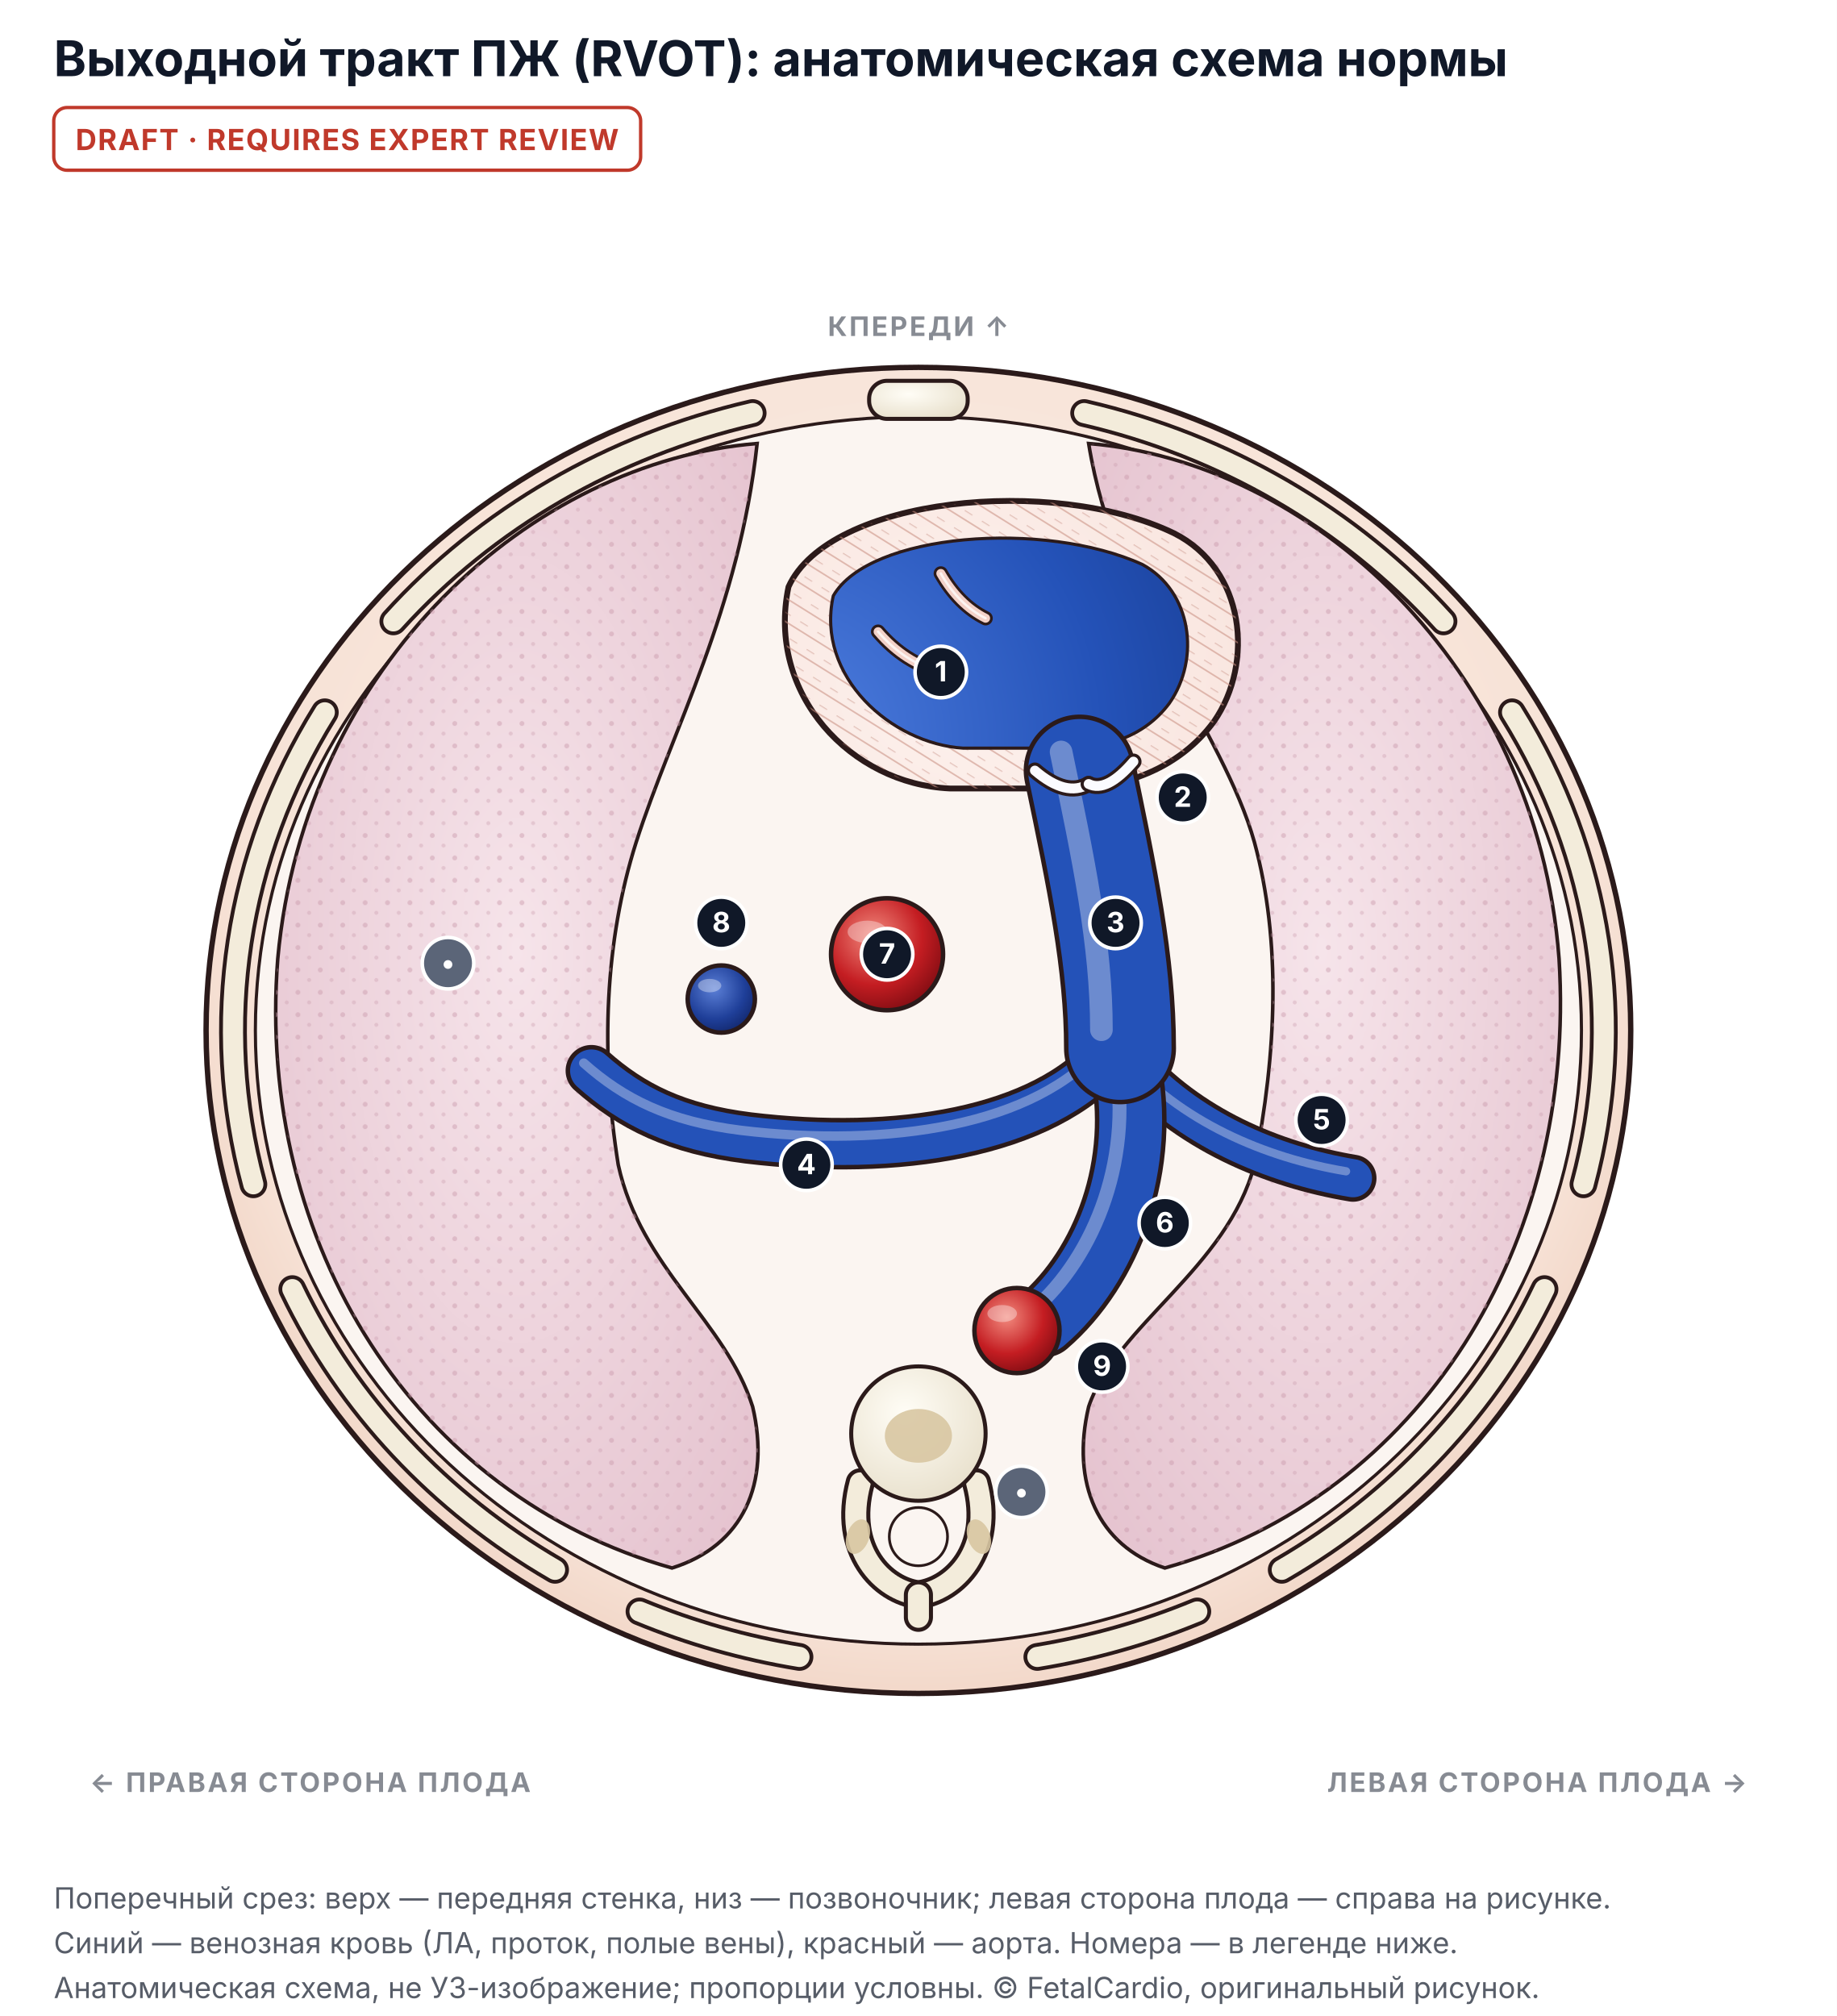
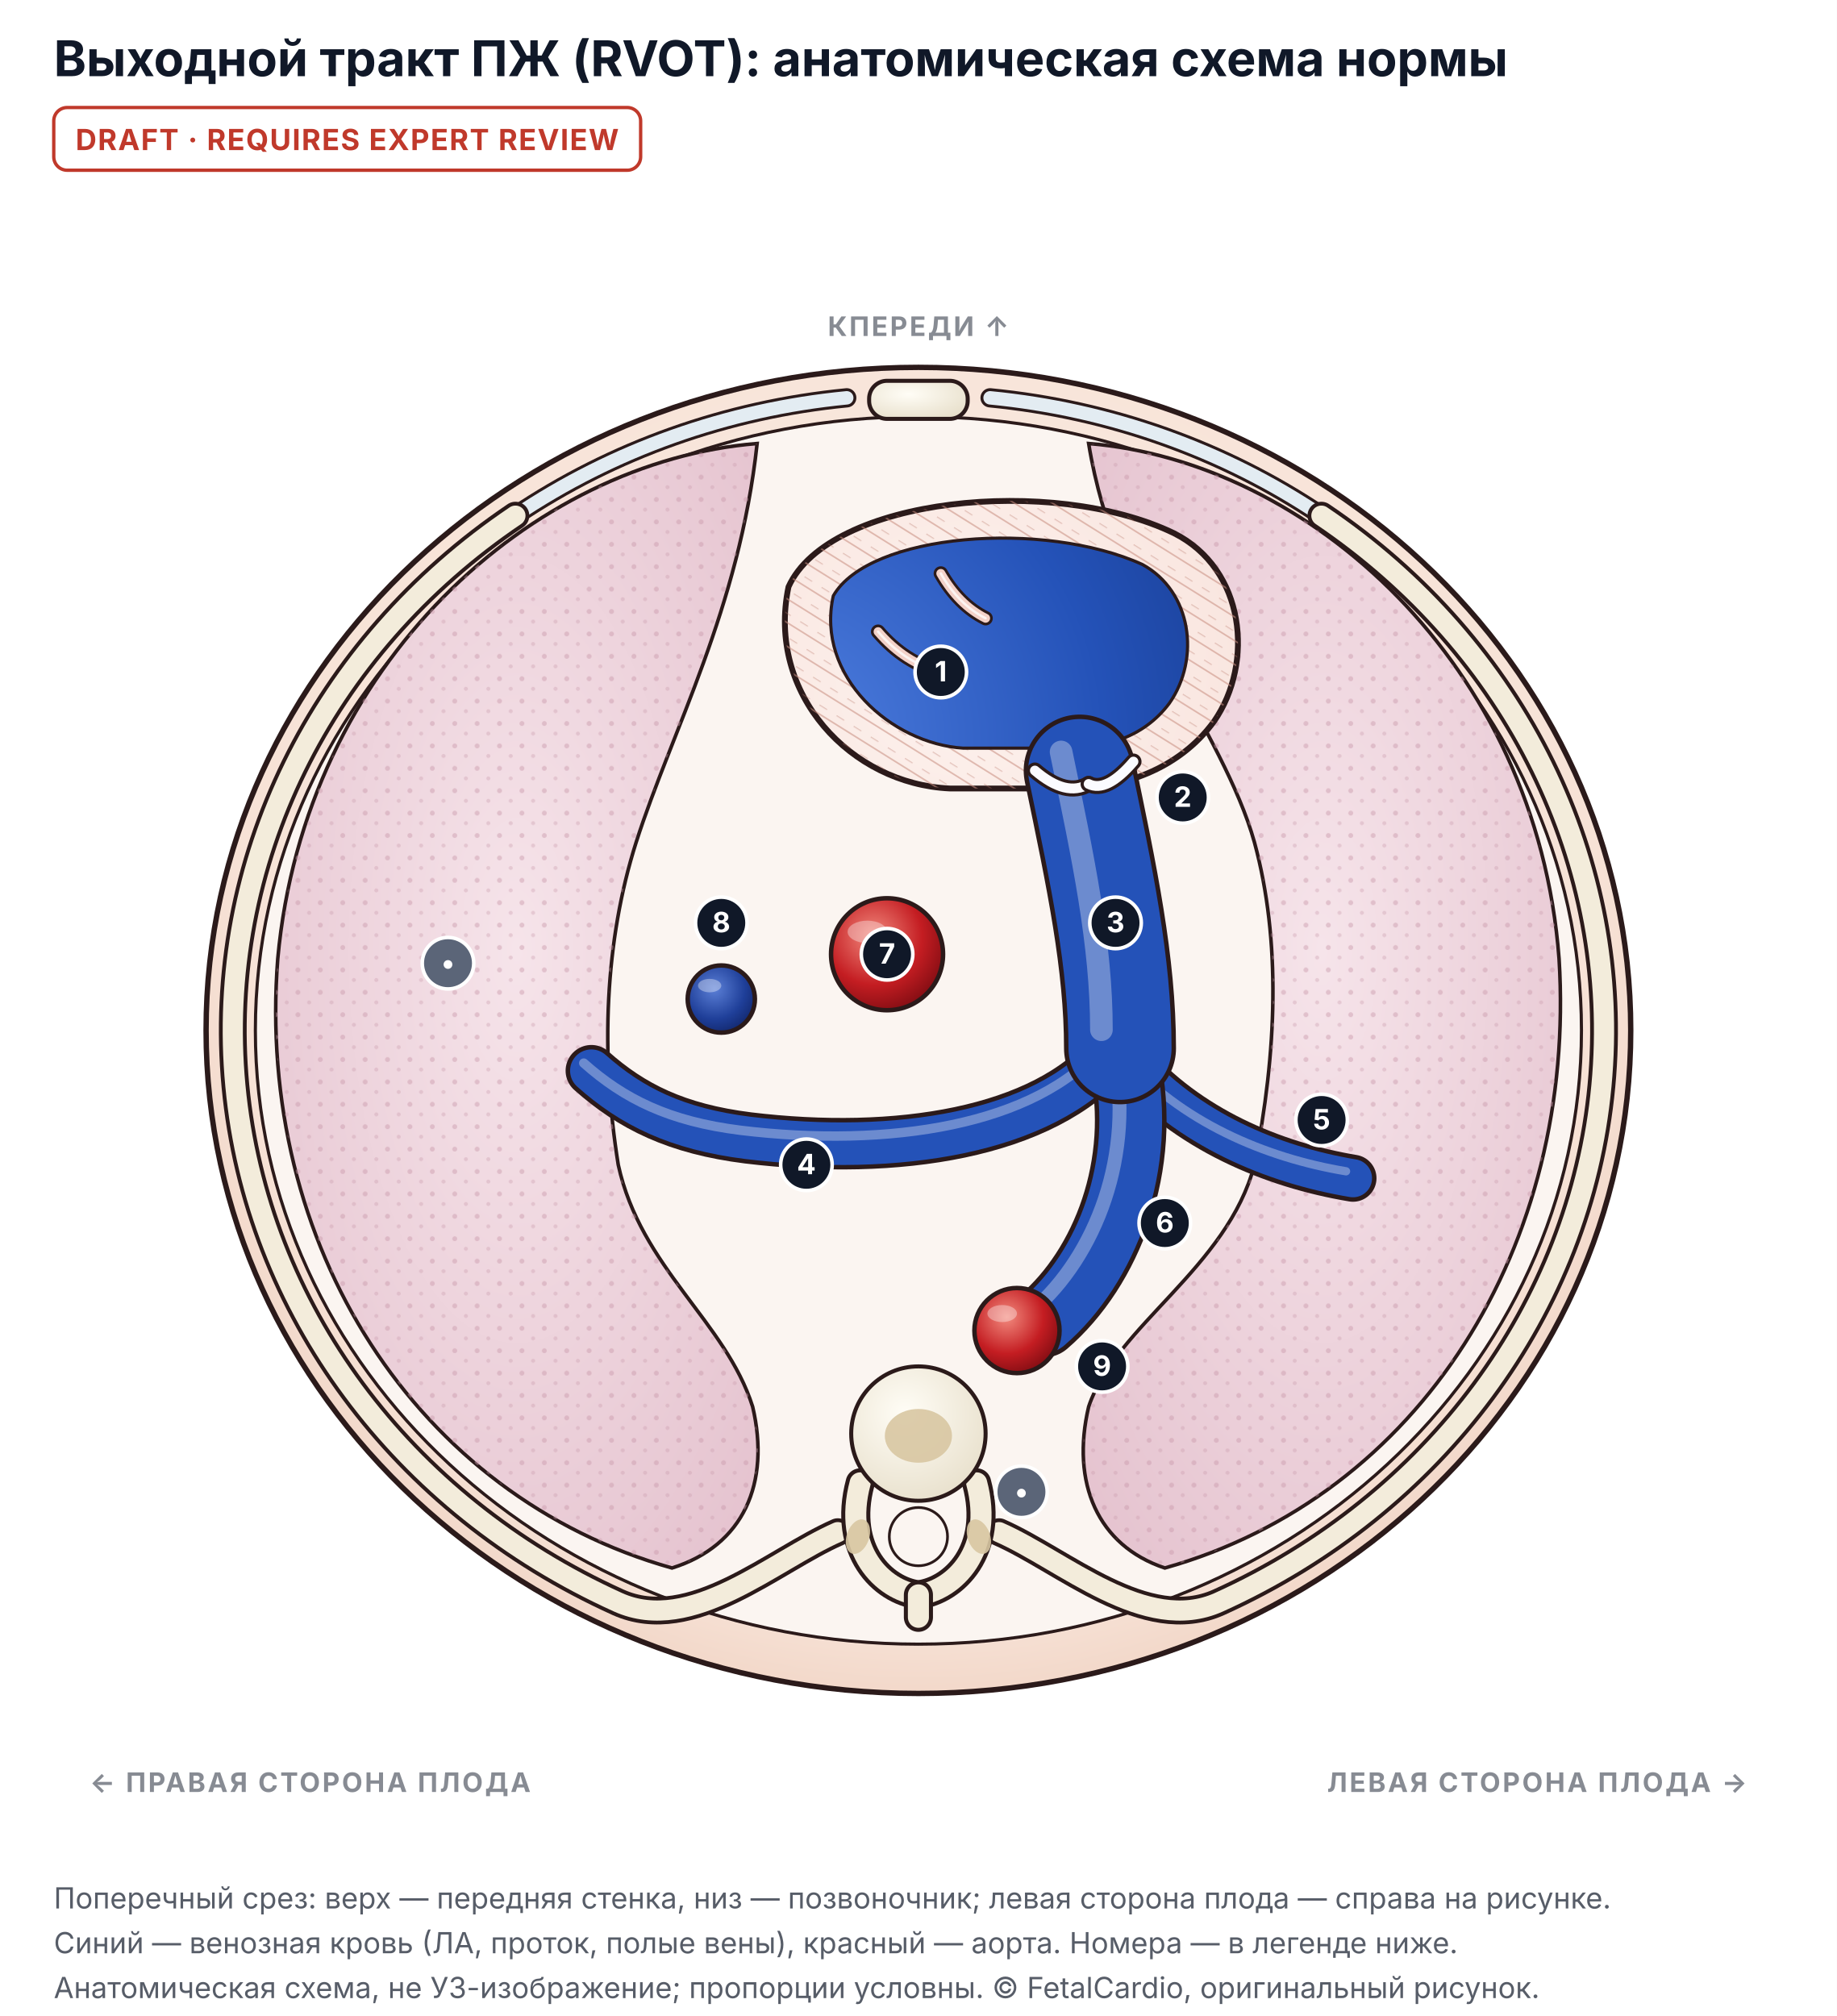
<svg xmlns="http://www.w3.org/2000/svg" viewBox="0 0 820 900" role="img" aria-labelledby="t-rvot-normal d-rvot-normal" font-family="Inter, system-ui, -apple-system, 'Segoe UI', Roboto, sans-serif" data-status="draft">
  <defs>
    <radialGradient id="g-myo" gradientUnits="userSpaceOnUse" cx="430" cy="300" r="380">
      <stop offset="0" stop-color="#fdf2ee" />
      <stop offset=".6" stop-color="#f6dcd4" />
      <stop offset="1" stop-color="#e9bfb3" />
    </radialGradient>
    <radialGradient id="g-blue" gradientUnits="userSpaceOnUse" cx="350" cy="330" r="260">
      <stop offset="0" stop-color="#4f7fe0" />
      <stop offset=".55" stop-color="#2452b8" />
      <stop offset="1" stop-color="#143584" />
    </radialGradient>
    <radialGradient id="g-red" gradientUnits="userSpaceOnUse" cx="570" cy="330" r="260">
      <stop offset="0" stop-color="#ec5a4c" />
      <stop offset=".55" stop-color="#c41d22" />
      <stop offset="1" stop-color="#7f0c12" />
    </radialGradient>
    <linearGradient id="g-fo" x1="0" x2="1">
      <stop offset="0" stop-color="#2452b8" />
      <stop offset="1" stop-color="#c41d22" />
    </linearGradient>
    <linearGradient id="g-vein" x1="0" x2="0" y1="0" y2="1">
      <stop offset="0" stop-color="#c41d22" />
      <stop offset="1" stop-color="#e2483f" />
    </linearGradient>
    <radialGradient id="g-ao" cx=".38" cy=".34" r=".72">
      <stop offset="0" stop-color="#f28a7e" />
      <stop offset=".6" stop-color="#c41d22" />
      <stop offset="1" stop-color="#7f0c12" />
    </radialGradient>
    <pattern id="p-fib" width="9" height="9" patternUnits="userSpaceOnUse" patternTransform="rotate(32)">
      <path d="M0,4.5 H9" stroke="#c98e80" stroke-width=".7" opacity=".55" />
      <path d="M0,1 H4" stroke="#b97a6c" stroke-width=".5" opacity=".35" />
    </pattern>
    <pattern id="p-sheen" width="7" height="7" patternUnits="userSpaceOnUse" patternTransform="rotate(-20)">
      <path d="M0,3.5 H7" stroke="#ffffff" stroke-width=".6" opacity=".12" />
    </pattern>
    <filter id="f-soft" x="-10%" y="-10%" width="120%" height="125%">
      <feDropShadow dx="0" dy="6" stdDeviation="8" flood-color="#3a1414" flood-opacity=".25" />
    </filter>
    <filter id="f-ish" x="-10%" y="-10%" width="120%" height="120%">
      <feGaussianBlur stdDeviation="6" />
    </filter>
    <clipPath id="c-rv">
      <path d="M 448.0,360.0 448.0,358.4 448.2,356.8 448.6,355.2 448.8,353.6 448.8,352.0 448.8,350.4 448.8,348.8 448.9,347.1 449.0,345.5 448.6,343.9 449.0,342.3 449.7,340.8 450.6,339.3 450.8,337.7 450.2,336.0 449.8,334.3 449.6,332.6 449.5,331.0 449.7,329.4 451.3,328.0 451.8,326.5 452.4,324.9 453.1,323.4 453.3,321.8 453.0,320.2 452.8,318.5 452.7,316.9 452.8,315.3 453.0,313.7 452.1,311.9 452.9,310.4 453.9,308.9 455.2,307.5 455.2,305.9 454.3,304.1 453.8,302.4 453.4,300.8 453.4,299.1 453.6,297.5 454.6,296.1 455.4,294.6 456.3,293.1 457.6,291.7 457.6,290.0 456.8,288.3 456.3,286.6 456.0,284.9 456.0,283.3 456.3,281.7 457.8,280.3 458.4,278.8 459.2,277.3 460.2,275.8 460.2,274.2 459.7,272.5 459.4,270.8 459.3,269.2 459.4,267.6 459.7,266.0 458.6,264.2 459.5,262.7 460.8,261.3 462.3,259.9 462.1,258.2 461.1,256.5 460.5,254.8 460.1,253.1 460.1,251.5 460.4,249.9 462.6,248.6 463.2,247.0 464.0,245.5 465.0,244.1 464.9,242.4 464.5,240.8 464.3,239.1 464.2,237.5 464.3,235.9 464.6,234.3 463.8,232.5 464.7,231.0 465.8,229.6 467.3,228.2 466.9,226.5 466.2,224.8 465.7,223.1 465.5,221.4 465.6,219.8 465.9,218.2 467.5,216.9 468.2,215.3 468.9,213.8 469.9,212.3 469.7,210.7 469.4,209.0 469.3,207.4 469.3,205.8 469.4,204.2 469.7,202.6 470.2,201.0 470.8,199.5 471.5,198.0 472.3,196.5 472.2,194.8 472.0,193.2 471.9,191.5 472.0,189.9 472.2,188.3 472.5,186.8 472.3,185.1 473.0,183.6 473.8,182.1 474.7,180.6 474.5,179.0 474.3,177.3 474.3,175.7 474.4,174.1 474.7,172.5 475.0,170.9 475.1,169.3 475.8,167.8 476.5,166.3 477.2,164.7 477.2,163.1 477.4,161.5 478.0,160.0 475.8,159.2 474.3,158.4 473.0,157.7 472.1,156.9 471.7,155.8 471.7,154.4 472.0,152.4 470.9,151.6 468.7,152.6 465.6,155.7 464.0,157.0 463.0,157.7 462.3,157.5 461.7,156.5 461.2,154.5 460.5,151.8 459.5,148.3 458.0,148.4 456.6,151.4 455.5,155.2 454.3,156.5 453.0,156.7 451.4,156.0 449.5,154.7 447.3,152.9 444.8,151.2 442.2,149.9 440.0,150.0 438.8,151.4 437.5,152.6 436.1,153.8 434.7,154.9 433.2,155.7 431.6,156.4 429.9,156.8 428.0,156.8 426.5,157.8 426.0,160.6 425.1,162.7 424.1,164.5 422.9,165.9 421.5,166.9 419.8,167.5 417.9,167.5 415.6,167.0 413.0,165.9 411.8,167.3 410.1,168.0 409.0,169.5 407.7,170.9 406.4,172.1 404.9,173.0 403.3,173.6 401.5,174.0 399.5,174.2 397.3,174.0 396.1,175.3 396.7,179.8 396.4,182.6 395.6,184.7 394.6,186.3 393.1,187.2 391.2,187.5 388.9,187.0 386.1,185.9 382.8,184.0 382.2,186.3 381.1,187.8 380.4,190.0 379.5,191.7 378.3,193.1 376.9,194.0 375.1,194.5 373.0,194.5 370.6,194.0 367.9,193.1 367.2,195.2 366.5,197.3 365.9,199.3 365.0,201.0 363.8,202.3 362.4,203.2 360.6,203.8 358.6,203.9 356.3,203.7 353.7,203.0 353.1,205.1 352.7,207.5 352.2,209.5 351.3,211.2 350.2,212.5 348.8,213.5 347.1,214.0 345.1,214.2 342.8,214.0 340.1,213.3 339.8,215.6 340.3,218.9 340.1,221.2 339.5,223.1 338.6,224.5 337.2,225.4 335.4,225.8 333.2,225.7 330.6,225.3 327.4,224.2 327.7,227.0 330.0,231.9 330.5,234.8 330.4,237.0 329.7,238.5 328.3,239.3 326.2,239.4 323.4,238.8 320.0,237.6 315.6,235.4 317.3,239.4 316.1,240.4 315.9,242.4 315.5,244.1 314.6,245.4 313.4,246.4 311.7,247.0 309.7,247.2 307.4,247.2 304.5,246.7 305.2,249.4 307.2,253.1 307.7,255.5 307.6,257.4 307.0,258.7 305.7,259.6 303.8,260.0 301.4,259.9 298.5,259.6 294.7,258.6 296.7,261.9 298.0,264.7 298.6,266.9 298.7,268.7 298.1,270.0 296.9,270.9 295.1,271.3 292.7,271.5 289.9,271.4 286.5,271.0 288.5,273.9 288.6,275.6 288.9,277.4 288.8,279.0 288.2,280.2 287.2,281.2 285.8,282.0 284.0,282.6 281.8,283.1 279.5,283.5 280.8,285.7 282.1,287.8 282.6,289.5 282.6,291.0 282.1,292.2 281.1,293.3 279.8,294.2 278.1,294.9 276.0,295.6 274.1,296.3 275.4,298.3 274.7,299.4 274.7,300.9 274.5,302.2 274.1,303.5 273.5,304.7 272.7,305.9 271.8,307.0 270.8,308.2 270.0,309.4 270.3,310.8 270.4,312.2 270.3,313.5 270.0,314.8 269.6,316.1 269.2,317.4 268.6,318.7 268.0,320.0 268.9,322.1 269.2,324.2 269.3,326.2 269.0,328.2 268.4,330.2 267.6,332.1 268.8,334.1 269.8,336.0 270.7,337.9 270.5,339.8 270.8,341.6 270.9,343.5 270.6,345.3 270.1,347.1 269.2,349.0 268.2,350.8 269.9,352.4 271.2,354.0 272.2,355.6 272.5,357.2 272.9,358.9 273.0,360.5 272.8,362.2 272.3,363.9 271.5,365.6 270.7,367.4 272.4,368.7 273.8,369.9 274.9,371.2 276.7,372.2 277.2,373.6 277.3,375.0 277.1,376.6 276.5,378.3 275.6,380.0 274.8,381.8 276.8,382.5 278.3,383.4 279.5,384.4 279.8,385.6 280.3,386.8 280.6,388.1 280.6,389.5 280.5,390.9 280.3,392.4 280.2,393.9 281.5,394.5 282.5,395.4 283.2,396.3 283.5,397.5 283.9,398.6 284.0,400.0 285.6,399.6 287.1,399.2 288.7,398.9 290.2,398.5 291.8,398.1 293.4,397.7 294.9,397.3 296.5,397.0 298.1,396.6 299.6,396.2 301.2,395.8 302.7,395.4 304.3,395.0 305.9,394.7 307.4,394.3 309.0,393.9 310.6,393.5 312.1,393.1 313.7,392.8 315.2,392.4 316.8,392.0 318.4,391.6 319.9,391.2 321.5,390.9 323.0,390.5 324.6,390.1 326.2,389.7 327.7,389.3 329.3,389.0 330.9,388.6 332.4,388.2 334.0,387.8 335.5,387.4 337.1,387.0 338.7,386.7 340.2,386.3 341.8,385.9 343.4,385.5 344.9,385.1 346.5,384.8 348.0,384.4 349.6,384.0 351.2,383.6 352.7,383.2 354.3,382.9 355.8,382.5 357.4,382.1 359.0,381.7 360.5,381.3 362.1,381.0 363.7,380.6 365.2,380.2 366.8,379.8 368.3,379.4 369.9,379.0 371.5,378.7 373.0,378.3 374.6,377.9 376.2,377.5 377.7,377.1 379.3,376.8 380.8,376.4 382.4,376.0 384.0,375.6 385.5,375.2 387.1,374.9 388.6,374.5 390.2,374.1 391.8,373.7 393.3,373.3 394.9,373.0 396.5,372.6 398.0,372.2 399.6,371.8 401.1,371.4 402.7,371.0 404.3,370.7 405.8,370.3 407.4,369.9 409.0,369.5 410.5,369.1 412.1,368.8 413.6,368.4 415.2,368.0 416.8,367.6 418.3,367.2 419.9,366.9 421.4,366.5 423.0,366.1 424.6,365.7 426.1,365.3 427.7,365.0 429.3,364.6 430.8,364.2 432.4,363.8 433.9,363.4 435.5,363.0 437.1,362.7 438.6,362.3 440.2,361.9 441.8,361.5 443.3,361.1 444.9,360.8 446.4,360.4 Z" />
    </clipPath>
    <clipPath id="c-lv">
      <path d="M 468.0,386.0 468.2,384.4 468.4,382.8 468.7,381.2 468.9,379.6 469.1,378.0 469.3,376.4 469.6,374.9 469.8,373.3 470.0,371.7 470.2,370.1 470.5,368.5 470.7,366.9 470.9,365.3 471.1,363.7 471.3,362.1 471.6,360.5 471.8,358.9 472.0,357.3 472.2,355.7 472.5,354.2 472.7,352.6 472.9,351.0 473.1,349.4 473.4,347.8 473.6,346.2 473.8,344.6 474.0,343.0 474.2,341.4 474.5,339.8 474.7,338.2 474.9,336.6 475.1,335.0 475.4,333.5 475.6,331.9 475.8,330.3 476.0,328.7 476.2,327.1 476.5,325.5 476.7,323.9 476.9,322.3 477.1,320.7 477.4,319.1 477.6,317.5 477.8,315.9 478.0,314.3 478.3,312.8 478.5,311.2 478.7,309.6 478.9,308.0 479.1,306.4 479.4,304.8 479.6,303.2 479.8,301.6 480.0,300.0 480.3,298.4 480.5,296.8 480.7,295.2 480.9,293.6 481.2,292.1 481.4,290.5 481.6,288.9 481.8,287.3 482.0,285.7 482.3,284.1 482.5,282.5 482.7,280.9 482.9,279.3 483.2,277.7 483.4,276.1 483.6,274.5 483.8,272.9 484.1,271.4 484.3,269.8 484.5,268.2 484.7,266.6 484.9,265.0 485.2,263.4 485.4,261.8 485.6,260.2 485.8,258.6 486.1,257.0 486.3,255.4 486.5,253.8 486.7,252.2 486.9,250.6 487.2,249.1 487.4,247.5 487.6,245.9 487.8,244.3 488.1,242.7 488.3,241.1 488.5,239.5 488.7,237.9 489.0,236.3 489.2,234.7 489.4,233.1 489.6,231.5 489.8,229.9 490.1,228.4 490.3,226.8 490.5,225.2 490.7,223.6 491.0,222.0 491.2,220.4 491.4,218.8 491.6,217.2 491.9,215.6 492.1,214.0 492.3,212.4 492.5,210.8 492.7,209.2 493.0,207.7 493.2,206.1 493.4,204.5 493.6,202.9 493.9,201.3 494.1,199.7 494.3,198.1 494.5,196.5 494.8,194.9 495.0,193.3 495.2,191.7 495.4,190.1 495.6,188.5 495.9,187.0 496.1,185.4 496.3,183.8 496.5,182.2 496.8,180.6 497.0,179.0 497.2,177.4 497.4,175.8 497.6,174.2 497.9,172.6 498.1,171.0 498.3,169.4 498.5,167.8 498.8,166.3 499.0,164.7 499.2,163.1 499.4,161.5 499.7,159.9 499.9,158.3 500.1,156.7 500.3,155.1 500.5,153.5 500.8,151.9 501.0,150.3 501.2,148.7 501.4,147.1 501.7,145.6 501.9,144.0 502.1,142.4 502.3,140.8 502.6,139.2 502.8,137.6 503.0,136.0 504.8,134.3 506.5,132.7 507.5,131.2 507.8,129.5 507.1,127.3 508.2,126.0 509.8,125.2 511.3,124.5 512.2,123.5 512.5,122.1 512.3,120.1 513.0,118.9 515.1,119.6 516.6,119.7 517.5,119.2 518.3,118.0 519.0,116.3 520.1,114.9 521.8,116.0 523.2,116.3 524.7,115.9 526.2,115.0 528.0,114.0 529.3,114.7 530.6,115.2 532.0,115.4 533.5,115.4 534.6,116.3 535.9,117.1 537.1,117.9 538.4,118.3 539.8,118.4 541.4,118.1 542.4,119.2 543.4,120.4 544.4,121.6 545.7,122.1 547.1,122.2 548.8,121.7 549.9,122.6 550.7,124.3 552.2,124.2 553.4,124.8 554.8,125.2 556.3,125.4 557.6,125.9 558.4,127.2 559.0,128.8 560.1,129.6 561.4,130.1 563.0,130.2 564.7,130.2 565.1,132.1 565.8,133.5 567.1,134.1 568.3,134.7 569.7,135.1 571.5,135.2 572.0,136.8 572.6,138.2 572.0,141.1 573.2,141.9 574.9,142.0 577.3,141.5 577.8,143.0 577.6,145.3 578.2,146.6 579.2,147.6 580.8,148.0 583.0,147.9 584.3,148.7 583.8,151.1 585.6,151.4 586.5,152.6 587.7,153.5 589.2,154.1 590.7,154.8 590.8,156.6 591.2,158.2 589.2,161.6 590.6,162.3 592.9,162.5 596.3,161.9 594.7,164.8 594.0,167.1 594.3,168.7 595.4,169.7 597.5,170.2 600.6,170.0 600.2,172.0 599.2,174.5 600.1,175.7 600.9,177.0 602.6,177.8 605.0,178.2 605.8,179.6 604.9,181.9 604.8,183.7 605.4,185.1 606.8,186.1 609.0,186.8 610.8,187.8 609.6,190.1 609.2,192.1 611.1,192.9 612.1,194.3 613.6,195.4 615.5,196.3 614.8,198.4 614.7,200.3 615.5,201.7 616.2,203.2 617.4,204.5 619.0,205.7 618.9,207.5 618.8,209.4 617.4,211.6 618.1,213.2 619.5,214.5 621.6,215.6 621.9,217.3 621.0,219.4 622.2,220.8 622.7,222.4 623.6,224.0 624.8,225.4 625.7,227.0 625.2,228.9 624.8,230.8 625.1,232.6 625.9,234.2 627.1,235.7 628.5,237.2 627.8,239.2 627.5,241.1 627.5,242.9 628.1,244.6 629.2,246.2 630.6,247.8 630.1,249.7 629.8,251.6 630.3,253.4 630.7,255.1 631.4,256.9 632.3,258.6 632.4,260.4 632.2,262.3 631.3,264.3 631.6,266.1 632.3,267.9 633.4,269.7 633.8,271.5 633.2,273.4 633.1,275.3 633.2,277.2 633.7,279.0 634.5,280.9 635.1,282.7 634.7,284.6 634.5,286.6 634.2,288.5 634.6,290.4 635.2,292.3 635.8,294.2 635.7,296.1 636.0,298.0 635.7,300.3 635.4,302.6 635.2,304.9 635.1,307.1 635.3,309.3 636.0,311.5 635.2,313.6 634.6,315.7 634.2,317.7 634.2,319.8 634.4,321.8 635.1,323.9 634.3,325.8 633.3,327.6 632.6,329.5 632.4,331.3 632.7,333.2 633.5,335.1 633.3,336.9 632.1,338.6 631.4,340.2 631.0,341.9 631.1,343.6 631.6,345.4 631.8,347.1 630.6,348.6 629.8,350.0 629.3,351.5 629.2,353.1 629.4,354.7 629.9,356.4 627.6,357.3 626.1,358.4 625.4,359.6 625.3,361.1 625.8,362.7 626.9,364.6 625.3,365.5 623.8,366.3 622.8,367.4 622.5,368.6 622.7,370.1 623.4,371.9 622.7,372.9 621.3,373.6 620.4,374.5 619.9,375.6 619.7,376.9 619.9,378.4 619.6,379.6 618.4,380.2 617.5,380.9 616.9,381.9 616.5,383.0 616.3,384.2 616.0,385.4 615.2,386.1 614.5,387.0 614.0,388.0 612.4,388.0 610.8,388.0 609.2,387.9 607.6,387.9 606.0,387.9 604.4,387.9 602.8,387.8 601.2,387.8 599.6,387.8 598.0,387.8 596.4,387.8 594.7,387.7 593.1,387.7 591.5,387.7 589.9,387.7 588.3,387.6 586.7,387.6 585.1,387.6 583.5,387.6 581.9,387.6 580.3,387.5 578.7,387.5 577.1,387.5 575.5,387.5 573.9,387.5 572.3,387.4 570.7,387.4 569.1,387.4 567.5,387.4 565.9,387.3 564.3,387.3 562.7,387.3 561.1,387.3 559.5,387.3 557.8,387.2 556.2,387.2 554.6,387.2 553.0,387.2 551.4,387.1 549.8,387.1 548.2,387.1 546.6,387.1 545.0,387.1 543.4,387.0 541.8,387.0 540.2,387.0 538.6,387.0 537.0,386.9 535.4,386.9 533.8,386.9 532.2,386.9 530.6,386.9 529.0,386.8 527.4,386.8 525.8,386.8 524.2,386.8 522.5,386.7 520.9,386.7 519.3,386.7 517.7,386.7 516.1,386.7 514.5,386.6 512.9,386.6 511.3,386.6 509.7,386.6 508.1,386.5 506.5,386.5 504.9,386.5 503.3,386.5 501.7,386.5 500.1,386.4 498.5,386.4 496.9,386.4 495.3,386.4 493.7,386.4 492.1,386.3 490.5,386.3 488.9,386.3 487.3,386.3 485.6,386.2 484.0,386.2 482.4,386.2 480.8,386.2 479.2,386.2 477.6,386.1 476.0,386.1 474.4,386.1 472.8,386.1 471.2,386.0 469.6,386.0 Z" />
    </clipPath>
    <clipPath id="c-ra">
      <path d="M 284,398.7 L 448,360.0 L 452,394.0 L 446,548.4 C 420,556.2 390,559.4 362,556.2 C 310,550.0 268,523.5 262,476.7 C 258,442.4 264,417.4 284,398.7 Z" />
    </clipPath>
    <clipPath id="c-la">
      <path d="M 468,386.0 L 614,388.0 C 648,414.3 658,476.7 640,515.7 C 622,553.1 560,564.0 500,560.9 C 478,559.4 462,553.1 454,548.4 L 462,394.0 Z" />
    </clipPath>
  </defs>
  <style>
.bg{fill:var(--sv-bg,#ffffff)}
.myo{fill:url(#g-myo);stroke:#2b1a1a;stroke-width:2.6;stroke-linejoin:round}
.fibr{fill:url(#p-fib);stroke:none}
.cavr{fill:url(#g-blue);stroke:#2b1a1a;stroke-width:1.4;stroke-linejoin:round}
.cavl{fill:url(#g-red);stroke:#2b1a1a;stroke-width:1.4;stroke-linejoin:round}
.sheen{fill:url(#p-sheen);stroke:none}
.ish{fill:none;stroke:#05102e;stroke-width:18;opacity:.35;filter:url(#f-ish)}
.ishl{fill:none;stroke:#3a0306;stroke-width:18;opacity:.35;filter:url(#f-ish)}
.endo2{fill:none;stroke:#ffffff;stroke-width:1;stroke-linejoin:round;opacity:.45}
.sep{fill:url(#g-myo);stroke:#2b1a1a;stroke-width:1.2}
.tje{stroke:#2b1a1a;fill:none;stroke-linecap:round}
.tj{stroke:#f3d2c9;fill:none;stroke-linecap:round}
.tjh{stroke:#ffffff;fill:none;stroke-linecap:round;opacity:.75}
.pm{fill:url(#g-myo);stroke:#2b1a1a;stroke-width:1.6}
.lfe{stroke:#2b1a1a;fill:none;stroke-width:7.2;stroke-linecap:round}
.lf{stroke:#fbfbff;fill:none;stroke-width:4.4;stroke-linecap:round}
.ch{stroke:#ffffff;stroke-width:1.1;opacity:.85}
.che{stroke:#2b1a1a;stroke-width:2.2;opacity:.35}
.flap{stroke:#fbfbff;fill:none;stroke-width:3.4;stroke-linecap:round}
.flape{stroke:#2b1a1a;fill:none;stroke-width:6;stroke-linecap:round}
.fo{fill:url(#g-fo);stroke:none}
.fib{fill:#fffaf2;stroke:#2b1a1a;stroke-width:1.2}
.avs{fill:rgba(255,190,60,.35);stroke:#8a5a00;stroke-width:1.2;stroke-dasharray:3 2}
.vo{stroke:#2b1a1a;fill:none;stroke-width:21;stroke-linecap:round}
.vm{stroke:url(#g-vein);fill:none;stroke-width:17;stroke-linecap:round}
.vh{stroke:#ffffff;fill:none;stroke-width:3;stroke-linecap:round;opacity:.35}
.vi{stroke:#e2483f;fill:none;stroke-width:9;stroke-linecap:round}
.ao{fill:url(#g-ao);stroke:#2b1a1a;stroke-width:2}
.an{stroke:#2b1a1a;stroke-width:1.8;fill:none}
.and{stroke:#2b1a1a;stroke-width:1.5;fill:none;stroke-dasharray:5 3}
.anf{fill:#2b1a1a}
.ant{fill:#2b1a1a;font-size:11px;font-weight:700}
.nb{fill:#101828;stroke:#ffffff;stroke-width:1.6}
.nb0{fill:#5b6578}
.nt{fill:#ffffff;font-size:12.5px;font-weight:700}
.hd{fill:var(--sv-text,#101828);font-size:22px;font-weight:700}
.om{fill:var(--sv-text,#101828);font-size:13px;opacity:.7}
.dr{fill:none;stroke:var(--sv-draft,#c0392b);stroke-width:1.5}
.drt{fill:var(--sv-draft,#c0392b);font-size:13px;font-weight:700;letter-spacing:.04em}
.ok{fill:none;stroke:#16794a;stroke-width:1.5}
.okt{fill:#16794a;font-size:12.5px;font-weight:700}
.cs{fill:var(--sv-text,#101828);font-size:12px;font-weight:700;letter-spacing:.08em;opacity:.5}
</style>
  <defs>
    <linearGradient id="g-vsd" x1="0" x2="1">
      <stop offset="0" stop-color="#2452b8" />
      <stop offset=".5" stop-color="#7a3a8c" />
      <stop offset="1" stop-color="#c41d22" />
    </linearGradient>
    <radialGradient id="g-hole" cx=".42" cy=".38" r=".7">
      <stop offset="0" stop-color="#ef6a5c" />
      <stop offset=".55" stop-color="#b3161c" />
      <stop offset="1" stop-color="#5c070b" />
    </radialGradient>
    <radialGradient id="g-sept" gradientUnits="userSpaceOnUse" cx="430" cy="440" r="380">
      <stop offset="0" stop-color="#fbe9e3" />
      <stop offset=".65" stop-color="#f1d0c6" />
      <stop offset="1" stop-color="#ddb0a3" />
    </radialGradient>
    <radialGradient id="g-pa" cx=".4" cy=".35" r=".75">
      <stop offset="0" stop-color="#6d93e6" />
      <stop offset=".6" stop-color="#2452b8" />
      <stop offset="1" stop-color="#143584" />
    </radialGradient>
  </defs>
  <style>
.hole{fill:url(#g-hole);stroke:#2b1a1a;stroke-width:2}
.holer{fill:none;stroke:#fff;stroke-width:1.2;opacity:.5}
.vsd{fill:url(#g-vsd);stroke:none}
.rim{stroke:#2b1a1a;stroke-width:2.2;fill:none;stroke-linecap:round}
.zone{fill:none;stroke:#5b2a1f;stroke-width:1.6;stroke-dasharray:7 5;opacity:.75}
.zt{fill:#5b2a1f;font-size:12px;font-weight:700;letter-spacing:.07em;opacity:.8}
.sept{fill:url(#g-sept);stroke:#2b1a1a;stroke-width:2}
.cut{fill:url(#g-myo);stroke:#2b1a1a;stroke-width:2.4;stroke-linejoin:round}
.cutf{fill:#e9bfb3;stroke:#2b1a1a;stroke-width:1.2}
.ves{stroke:#2b1a1a;stroke-width:2}
.ring{fill:none;stroke:#2b1a1a;stroke-width:1.6}
.cusp{fill:#fbfbff;stroke:#2b1a1a;stroke-width:1.4}
.fibrous{fill:#fffaf2;stroke:#2b1a1a;stroke-width:1.2}
.flow{stroke:#ffffff;stroke-width:2.2;fill:none;stroke-linecap:round;opacity:.9}
.flowh{fill:#ffffff;opacity:.9}
</style>
  <defs>
    <radialGradient id="g-sv" cx=".4" cy=".35" r=".75">
      <stop offset="0" stop-color="#5b7fd6" />
      <stop offset=".6" stop-color="#1f3f99" />
      <stop offset="1" stop-color="#0f2263" />
    </radialGradient>
    <radialGradient id="g-uv" cx=".4" cy=".35" r=".75">
      <stop offset="0" stop-color="#e76b78" />
      <stop offset=".6" stop-color="#b52845" />
      <stop offset="1" stop-color="#6d0f24" />
    </radialGradient>
    <radialGradient id="g-body" gradientUnits="userSpaceOnUse" cx="410" cy="420" r="380">
      <stop offset="0" stop-color="#fdf3ec" />
      <stop offset=".8" stop-color="#f7e2d6" />
      <stop offset="1" stop-color="#eccbb9" />
    </radialGradient>
    <radialGradient id="g-lung" cx=".5" cy=".45" r=".7">
      <stop offset="0" stop-color="#f6e4ea" />
      <stop offset="1" stop-color="#e5c3cf" />
    </radialGradient>
    <radialGradient id="g-liver" gradientUnits="userSpaceOnUse" cx="300" cy="360" r="300">
      <stop offset="0" stop-color="#c0675a" />
      <stop offset=".7" stop-color="#9c4337" />
      <stop offset="1" stop-color="#7a2e25" />
    </radialGradient>
    <radialGradient id="g-thy" cx=".5" cy=".4" r=".7">
      <stop offset="0" stop-color="#fbf0dd" />
      <stop offset="1" stop-color="#ecd3ad" />
    </radialGradient>
    <radialGradient id="g-stw" cx=".45" cy=".4" r=".7">
      <stop offset="0" stop-color="#f2c2b4" />
      <stop offset="1" stop-color="#d98f7e" />
    </radialGradient>
    <radialGradient id="g-fl" cx=".45" cy=".4" r=".7">
      <stop offset="0" stop-color="#3a4656" />
      <stop offset="1" stop-color="#1a222d" />
    </radialGradient>
    <radialGradient id="g-bone" cx=".4" cy=".35" r=".8">
      <stop offset="0" stop-color="#fffdf6" />
      <stop offset="1" stop-color="#e5dcc6" />
    </radialGradient>
    <pattern id="p-lung" width="10" height="10" patternUnits="userSpaceOnUse">
      <circle cx="3" cy="3" r="1.1" fill="#c99aab" opacity=".45" />
      <circle cx="8" cy="7.5" r=".9" fill="#c99aab" opacity=".35" />
    </pattern>
    <pattern id="p-liver" width="12" height="12" patternUnits="userSpaceOnUse" patternTransform="rotate(18)">
      <path d="M0,6 H12" stroke="#ffffff" stroke-width=".6" opacity=".12" />
    </pattern>
  </defs>
  <style>
.skin{fill:url(#g-body);stroke:#2b1a1a;stroke-width:2.4}
.wall{fill:#f3d6c9;stroke:#2b1a1a;stroke-width:1;opacity:.9}
.cavity{fill:#fbf5f1;stroke:#2b1a1a;stroke-width:1.4}
.rib{fill:url(#g-bone);stroke:#2b1a1a;stroke-width:1.4}
.ribo{stroke:#2b1a1a;fill:none;stroke-linecap:round}
.ribi{stroke:#f3ecdb;fill:none;stroke-linecap:round}
+ .ribc{stroke:#e3ecf2;fill:none;stroke-linecap:round}
.bone{fill:url(#g-bone);stroke:#2b1a1a;stroke-width:1.8}
.bonel{fill:none;stroke:#2b1a1a;stroke-width:13;stroke-linecap:round}
.bonei{fill:none;stroke:#f3ecdb;stroke-width:9.4;stroke-linecap:round}
.oss{fill:#d8c7a2;opacity:.9}
.canal{fill:#fbf5f1;stroke:#2b1a1a;stroke-width:1.2}
.lung{fill:url(#g-lung);stroke:#2b1a1a;stroke-width:1.6}
.lungt{fill:url(#p-lung)}
.thy{fill:url(#g-thy);stroke:#2b1a1a;stroke-width:1.6}
.thyl{fill:none;stroke:#b89a6c;stroke-width:1;opacity:.7}
.liver{fill:url(#g-liver);stroke:#2b1a1a;stroke-width:2}
.livert{fill:url(#p-liver)}
.stw{fill:url(#g-stw);stroke:#2b1a1a;stroke-width:2}
.stl{fill:url(#g-fl);stroke:#2b1a1a;stroke-width:1}
.trw{fill:#f4f1ea;stroke:#2b1a1a;stroke-width:2}
.trl{fill:#dfe8f6;stroke:#2b1a1a;stroke-width:1}
.trc{fill:none;stroke:#b9b2a2;stroke-width:3.4}
.vso{stroke:#2b1a1a;fill:none;stroke-linecap:round;stroke-linejoin:round}
.vsh{stroke:#ffffff;fill:none;stroke-linecap:round;opacity:.33}
.cut{stroke:#2b1a1a;stroke-width:1.6}
.mid{stroke:#2b1a1a;stroke-width:1.4;stroke-dasharray:6 5;fill:none;opacity:.55}
.lin{stroke:#16794a;stroke-width:2;stroke-dasharray:8 5;fill:none}
.ax{stroke:#c26a00;stroke-width:2.4;fill:none;stroke-linecap:round}
.axt{fill:#8a4a00;font-size:12.5px;font-weight:700}
.insb{fill:var(--sv-bg,#ffffff);stroke:#2b1a1a;stroke-width:1.2;opacity:.98}
.inst{fill:var(--sv-text,#101828);font-size:11.5px;font-weight:700;letter-spacing:.04em;opacity:.65}
.dir{fill:#2b1a1a;font-size:12px;font-weight:700;opacity:.75}
.sao{fill:none;stroke:#16c46e;stroke-width:3.4;stroke-linecap:round}
</style>
  <rect class="bg" x="0" y="0" width="820" height="900" />
  <g id="layer-header">
    <text class="hd" x="24" y="34">Выходной тракт ПЖ (RVOT): анатомическая схема нормы</text>
    <rect class="dr" x="24" y="48" width="262" height="28" rx="6" />
    <text class="drt" x="155" y="67" text-anchor="middle">DRAFT · REQUIRES EXPERT REVIEW</text>
  </g>
  <text class="cs" x="410" y="150" text-anchor="middle">КПЕРЕДИ ↑</text>
  <text class="cs" x="40" y="800">← ПРАВАЯ СТОРОНА ПЛОДА</text>
  <text class="cs" x="780" y="800" text-anchor="end">ЛЕВАЯ СТОРОНА ПЛОДА →</text>
  <g id="heart">
    <g id="layer-body">
      <ellipse class="skin" cx="410" cy="460" rx="318" ry="296" />
      <ellipse class="cavity" cx="410" cy="460" rx="296" ry="274" />
-       <path class="ribo" stroke-width="12.4" d="M 484.0,184.4 A 306 284 0 0 1 644.4,277.4" />
-       <path class="ribi" stroke-width="9" d="M 484.0,184.4 A 306 284 0 0 1 644.4,277.4" />
-       <path class="ribo" stroke-width="12.4" d="M 175.6,277.4 A 306 284 0 0 1 336.0,184.4" />
-       <path class="ribi" stroke-width="9" d="M 175.6,277.4 A 306 284 0 0 1 336.0,184.4" />
-       <path class="ribo" stroke-width="12.4" d="M 675.0,318.0 A 306 284 0 0 1 706.9,528.7" />
-       <path class="ribi" stroke-width="9" d="M 675.0,318.0 A 306 284 0 0 1 706.9,528.7" />
-       <path class="ribo" stroke-width="12.4" d="M 113.1,528.7 A 306 284 0 0 1 145.0,318.0" />
-       <path class="ribi" stroke-width="9" d="M 113.1,528.7 A 306 284 0 0 1 145.0,318.0" />
-       <path class="ribo" stroke-width="12.4" d="M 689.5,575.5 A 306 284 0 0 1 572.2,700.8" />
-       <path class="ribi" stroke-width="9" d="M 689.5,575.5 A 306 284 0 0 1 572.2,700.8" />
-       <path class="ribo" stroke-width="12.4" d="M 247.8,700.8 A 306 284 0 0 1 130.5,575.5" />
-       <path class="ribi" stroke-width="9" d="M 247.8,700.8 A 306 284 0 0 1 130.5,575.5" />
-       <path class="ribo" stroke-width="12.4" d="M 534.5,719.4 A 306 284 0 0 1 463.1,739.7" />
-       <path class="ribi" stroke-width="9" d="M 534.5,719.4 A 306 284 0 0 1 463.1,739.7" />
-       <path class="ribo" stroke-width="12.4" d="M 356.9,739.7 A 306 284 0 0 1 285.5,719.4" />
-       <path class="ribi" stroke-width="9" d="M 356.9,739.7 A 306 284 0 0 1 285.5,719.4" />
+       <path class="ribo" stroke-width="8.6" d="M 442.0,177.6 A 306 284 0 0 1 589.9,230.2" />
+       <path class="ribc" stroke-width="6" d="M 442.0,177.6 A 306 284 0 0 1 589.9,230.2" />
+       <path class="ribo" stroke-width="12.4" d="M 589.9,230.2 A 306 284 0 0 1 544.1,715.3 C 511.3,730.1 474.8,696.6 446.0,684.0" />
+       <path class="ribi" stroke-width="9" d="M 589.9,230.2 A 306 284 0 0 1 544.1,715.3 C 511.3,730.1 474.8,696.6 446.0,684.0" />
+       <path class="ribo" stroke-width="8.6" d="M 378.0,177.6 A 306 284 0 0 0 230.1,230.2" />
+       <path class="ribc" stroke-width="6" d="M 378.0,177.6 A 306 284 0 0 0 230.1,230.2" />
+       <path class="ribo" stroke-width="12.4" d="M 230.1,230.2 A 306 284 0 0 0 275.9,715.3 C 308.7,730.1 345.2,696.6 374.0,684.0" />
+       <path class="ribi" stroke-width="9" d="M 230.1,230.2 A 306 284 0 0 0 275.9,715.3 C 308.7,730.1 345.2,696.6 374.0,684.0" />
      <rect class="bone" x="388" y="170" width="44" height="17" rx="8" />
    </g>
    <g id="layer-lungs">
      <g id="s-lungs" data-s="lungs">
        <path class="lung" d="M 338,198 C 238,206 136,296 124,428 C 114,556 186,668 300,700 C 332,690 344,662 336,628 C 324,590 286,566 276,520 C 268,470 270,420 284,376 C 300,326 330,272 338,198 Z" />
        <path class="lungt" d="M 338,198 C 238,206 136,296 124,428 C 114,556 186,668 300,700 C 332,690 344,662 336,628 C 324,590 286,566 276,520 C 268,470 270,420 284,376 C 300,326 330,272 338,198 Z" />
        <path class="lung" d="M 486,198 C 584,206 686,296 696,428 C 704,556 634,668 520,700 C 490,690 478,662 486,628 C 498,592 548,566 560,520 C 570,470 572,420 560,376 C 546,326 498,272 486,198 Z" />
        <path class="lungt" d="M 486,198 C 584,206 686,296 696,428 C 704,556 634,668 520,700 C 490,690 478,662 486,628 C 498,592 548,566 560,520 C 570,470 572,420 560,376 C 546,326 498,272 486,198 Z" />
      </g>
    </g>
    <g id="layer-spine">
      <g id="s-spine" data-s="spine">
        <path class="bonel" d="M 384,662 C 376,692 394,710 410,712 C 426,710 444,692 436,662" />
        <path class="bonei" d="M 384,662 C 376,692 394,710 410,712 C 426,710 444,692 436,662" />
        <path class="bonel" stroke-width="9" d="M 410,712 L 410,722" />
        <path class="bonei" stroke-width="5.4" d="M 410,712 L 410,722" />
        <circle class="canal" cx="410" cy="686" r="13" />
        <circle class="bone" cx="410" cy="640" r="30" />
        <ellipse class="oss" cx="410" cy="641" rx="15" ry="12" />
        <ellipse class="oss" cx="383" cy="686" rx="5" ry="8" transform="rotate(20 383 686)" />
        <ellipse class="oss" cx="437" cy="686" rx="5" ry="8" transform="rotate(-20 437 686)" />
      </g>
    </g>
    <g id="layer-heart">
      <g id="s-rvot" data-s="rvot">
        <path class="myo" d="M 352,262 C 370,222 470,212 524,238 C 556,254 560,296 542,322 C 526,344 500,352 478,352 L 424,352 C 380,350 342,310 352,262 Z" />
        <path class="fibr" d="M 352,262 C 370,222 470,212 524,238 C 556,254 560,296 542,322 C 526,344 500,352 478,352 L 424,352 C 380,350 342,310 352,262 Z" />
        <path class="cavr" d="M 372,266 C 388,238 466,232 510,252 C 532,264 536,294 522,314 C 510,330 492,334 476,334 L 430,334 C 398,332 364,302 372,266 Z" />
        <path class="tje" stroke-width="6.4" d="M 392,282 Q 404,296 420,300" />
        <path class="tj" stroke-width="4" d="M 392,282 Q 404,296 420,300" />
        <path class="tjh" stroke-width="1.1" d="M 392,282 Q 404,296 420,300" />
        <path class="tje" stroke-width="6.4" d="M 420,256 Q 428,270 440,276" />
        <path class="tj" stroke-width="4" d="M 420,256 Q 428,270 440,276" />
        <path class="tjh" stroke-width="1.1" d="M 420,256 Q 428,270 440,276" />
      </g>
    </g>
    <g id="layer-vessels">
      <g id="s-rpa" data-s="rpa">
        <path class="vso" stroke-width="23" d="M 496,470 C 466,506 400,516 334,508 C 302,504 282,494 264,478" />
        <path stroke="#2452b8" fill="none" stroke-linecap="round" stroke-linejoin="round" stroke-width="19" d="M 496,470 C 466,506 400,516 334,508 C 302,504 282,494 264,478" />
        <path class="vsh" stroke-width="4.2" d="M 496,470 C 466,506 400,516 334,508 C 302,504 282,494 264,478" transform="translate(-3.4 -3.4)" />
      </g>
      <g id="s-lpa" data-s="lpa">
        <path class="vso" stroke-width="21" d="M 504,474 C 530,504 568,520 604,526" />
        <path stroke="#2452b8" fill="none" stroke-linecap="round" stroke-linejoin="round" stroke-width="17" d="M 504,474 C 530,504 568,520 604,526" />
        <path class="vsh" stroke-width="3.7" d="M 504,474 C 530,504 568,520 604,526" transform="translate(-3.1 -3.1)" />
      </g>
      <g id="s-da" data-s="da">
        <path class="vso" stroke-width="32" d="M 502,474 C 512,520 494,566 466,590" />
        <path stroke="#2452b8" fill="none" stroke-linecap="round" stroke-linejoin="round" stroke-width="28" d="M 502,474 C 512,520 494,566 466,590" />
        <path class="vsh" stroke-width="6.2" d="M 502,474 C 512,520 494,566 466,590" transform="translate(-5.0 -5.0)" />
      </g>
      <g id="s-mpa" data-s="mpa">
        <path class="vso" stroke-width="50" d="M 482,344 C 492,392 500,430 500,468" />
        <path stroke="#2452b8" fill="none" stroke-linecap="round" stroke-linejoin="round" stroke-width="46" d="M 482,344 C 492,392 500,430 500,468" />
        <path class="vsh" stroke-width="10.1" d="M 482,344 C 492,392 500,430 500,468" transform="translate(-8.3 -8.3)" />
      </g>
      <g id="s-dao" data-s="dao">
        <circle cx="454" cy="594" r="19" fill="url(#g-ao)" stroke="#2b1a1a" stroke-width="2" />
        <ellipse cx="447.4" cy="586.4" rx="6.6" ry="3.8" fill="#fff" opacity=".35" />
      </g>
      <g id="s-ao" data-s="ao">
        <circle cx="396" cy="426" r="25" fill="url(#g-ao)" stroke="#2b1a1a" stroke-width="2" />
        <ellipse cx="387.2" cy="416.0" rx="8.8" ry="5.0" fill="#fff" opacity=".35" />
      </g>
      <g id="s-svc" data-s="svc">
        <circle cx="322" cy="446" r="15" fill="url(#g-sv)" stroke="#2b1a1a" stroke-width="2" />
        <ellipse cx="316.8" cy="440.0" rx="5.2" ry="3.0" fill="#fff" opacity=".35" />
      </g>
      <g id="s-pv" data-s="pv">
        <path class="lfe" d="M 462,344 Q 476,356 486,350" />
        <path class="lf" d="M 462,344 Q 476,356 486,350" />
        <path class="lfe" d="M 506,340 Q 494,354 486,350" />
        <path class="lf" d="M 506,340 Q 494,354 486,350" />
      </g>
    </g>
    <g id="layer-labels">
      <g id="lbl-rvot" class="lbl" data-s="rvot">
        <circle class="nb" cx="420" cy="300" r="11.5" />
        <text class="nt" x="420" y="304.2" text-anchor="middle">1</text>
      </g>
      <g id="lbl-pv" class="lbl" data-s="pv">
        <circle class="nb" cx="528" cy="356" r="11.5" />
        <text class="nt" x="528" y="360.2" text-anchor="middle">2</text>
      </g>
      <g id="lbl-mpa" class="lbl" data-s="mpa">
        <circle class="nb" cx="498" cy="412" r="11.5" />
        <text class="nt" x="498" y="416.2" text-anchor="middle">3</text>
      </g>
      <g id="lbl-rpa" class="lbl" data-s="rpa">
        <circle class="nb" cx="360" cy="520" r="11.5" />
        <text class="nt" x="360" y="524.2" text-anchor="middle">4</text>
      </g>
      <g id="lbl-lpa" class="lbl" data-s="lpa">
        <circle class="nb" cx="590" cy="500" r="11.5" />
        <text class="nt" x="590" y="504.2" text-anchor="middle">5</text>
      </g>
      <g id="lbl-da" class="lbl" data-s="da">
        <circle class="nb" cx="520" cy="546" r="11.5" />
        <text class="nt" x="520" y="550.2" text-anchor="middle">6</text>
      </g>
      <g id="lbl-ao" class="lbl" data-s="ao">
        <circle class="nb" cx="396" cy="426" r="11.5" />
        <text class="nt" x="396" y="430.2" text-anchor="middle">7</text>
      </g>
      <g id="lbl-svc" class="lbl" data-s="svc">
        <circle class="nb" cx="322" cy="412" r="11.5" />
        <text class="nt" x="322" y="416.2" text-anchor="middle">8</text>
      </g>
      <g id="lbl-dao" class="lbl" data-s="dao">
        <circle class="nb" cx="492" cy="610" r="11.5" />
        <text class="nt" x="492" y="614.2" text-anchor="middle">9</text>
      </g>
      <g id="lbl-lungs" class="lbl" data-s="lungs">
        <circle class="nb nb0" cx="200" cy="430" r="11.5" />
        <text class="nt" x="200" y="434.2" text-anchor="middle">•</text>
      </g>
      <g id="lbl-spine" class="lbl" data-s="spine">
        <circle class="nb nb0" cx="456" cy="666" r="11.5" />
        <text class="nt" x="456" y="670.2" text-anchor="middle">•</text>
      </g>
    </g>
  </g>
  <g id="layer-orientation">
    <text class="om" x="24" y="852">Поперечный срез: верх — передняя стенка, низ — позвоночник; левая сторона плода — справа на рисунке.</text>
    <text class="om" x="24" y="872">Синий — венозная кровь (ЛА, проток, полые вены), красный — аорта. Номера — в легенде ниже.</text>
    <text class="om" x="24" y="892">Анатомическая схема, не УЗ-изображение; пропорции условны. © FetalCardio, оригинальный рисунок.</text>
  </g>
</svg>
